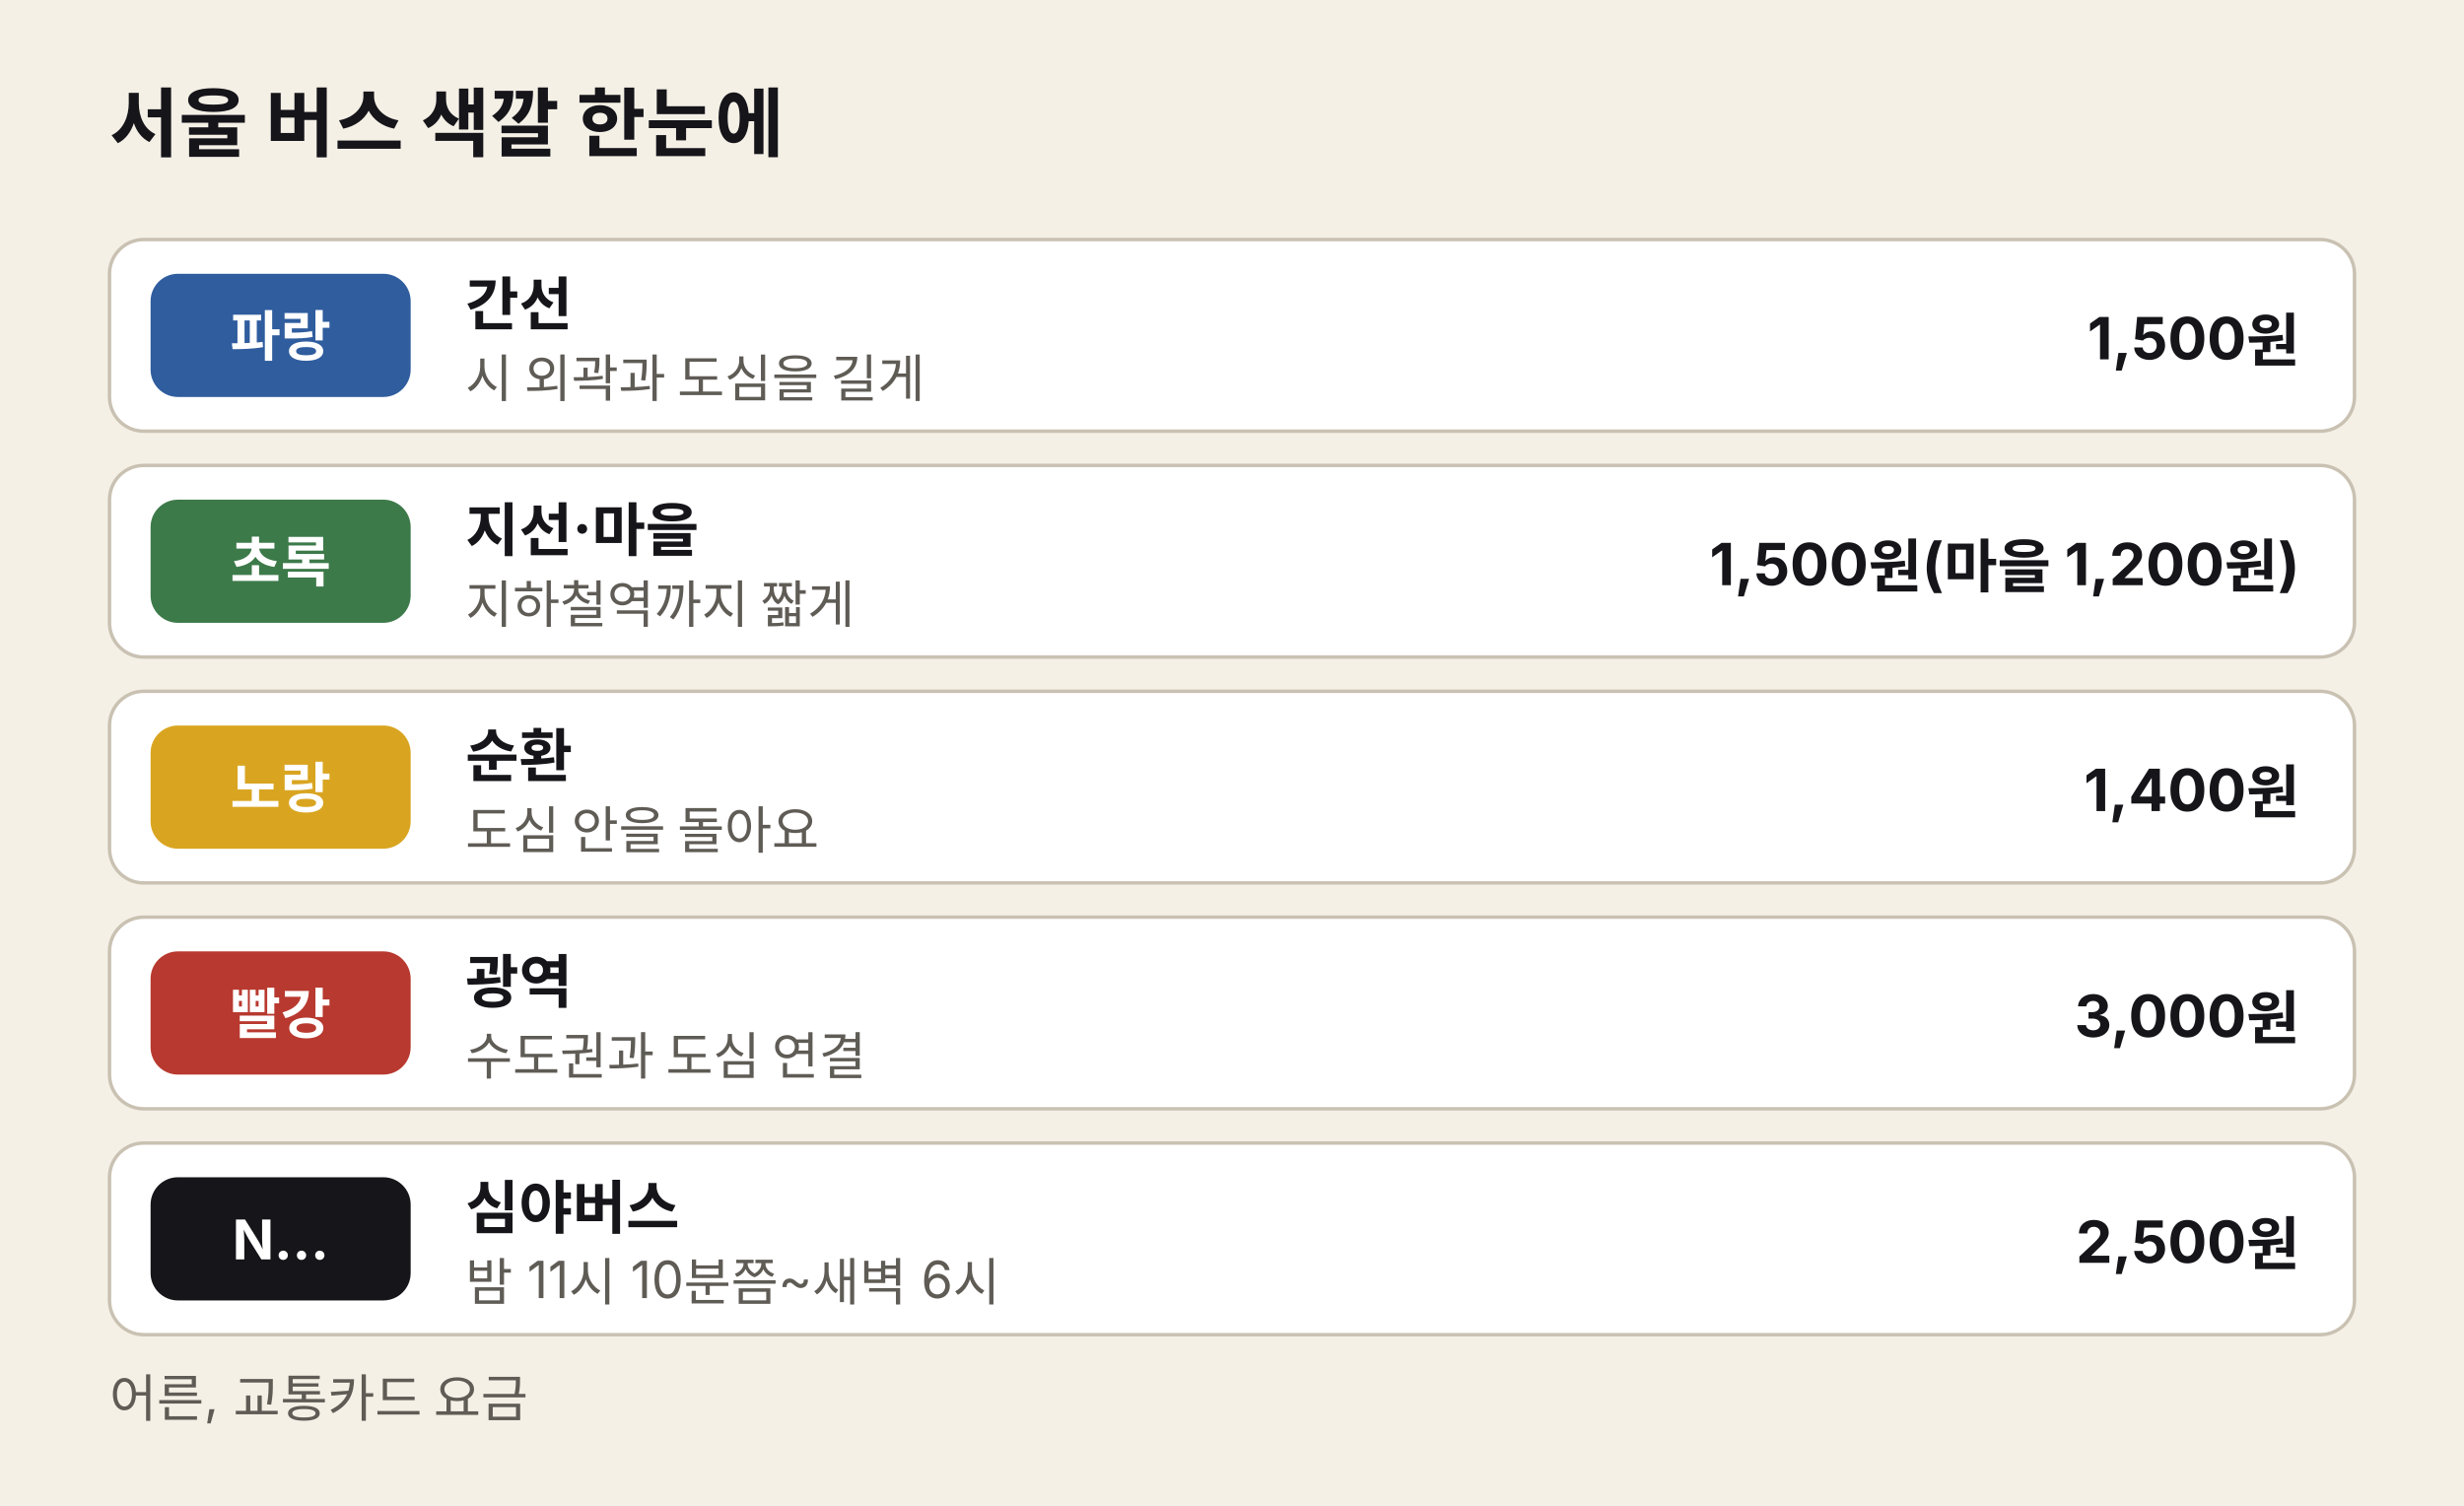
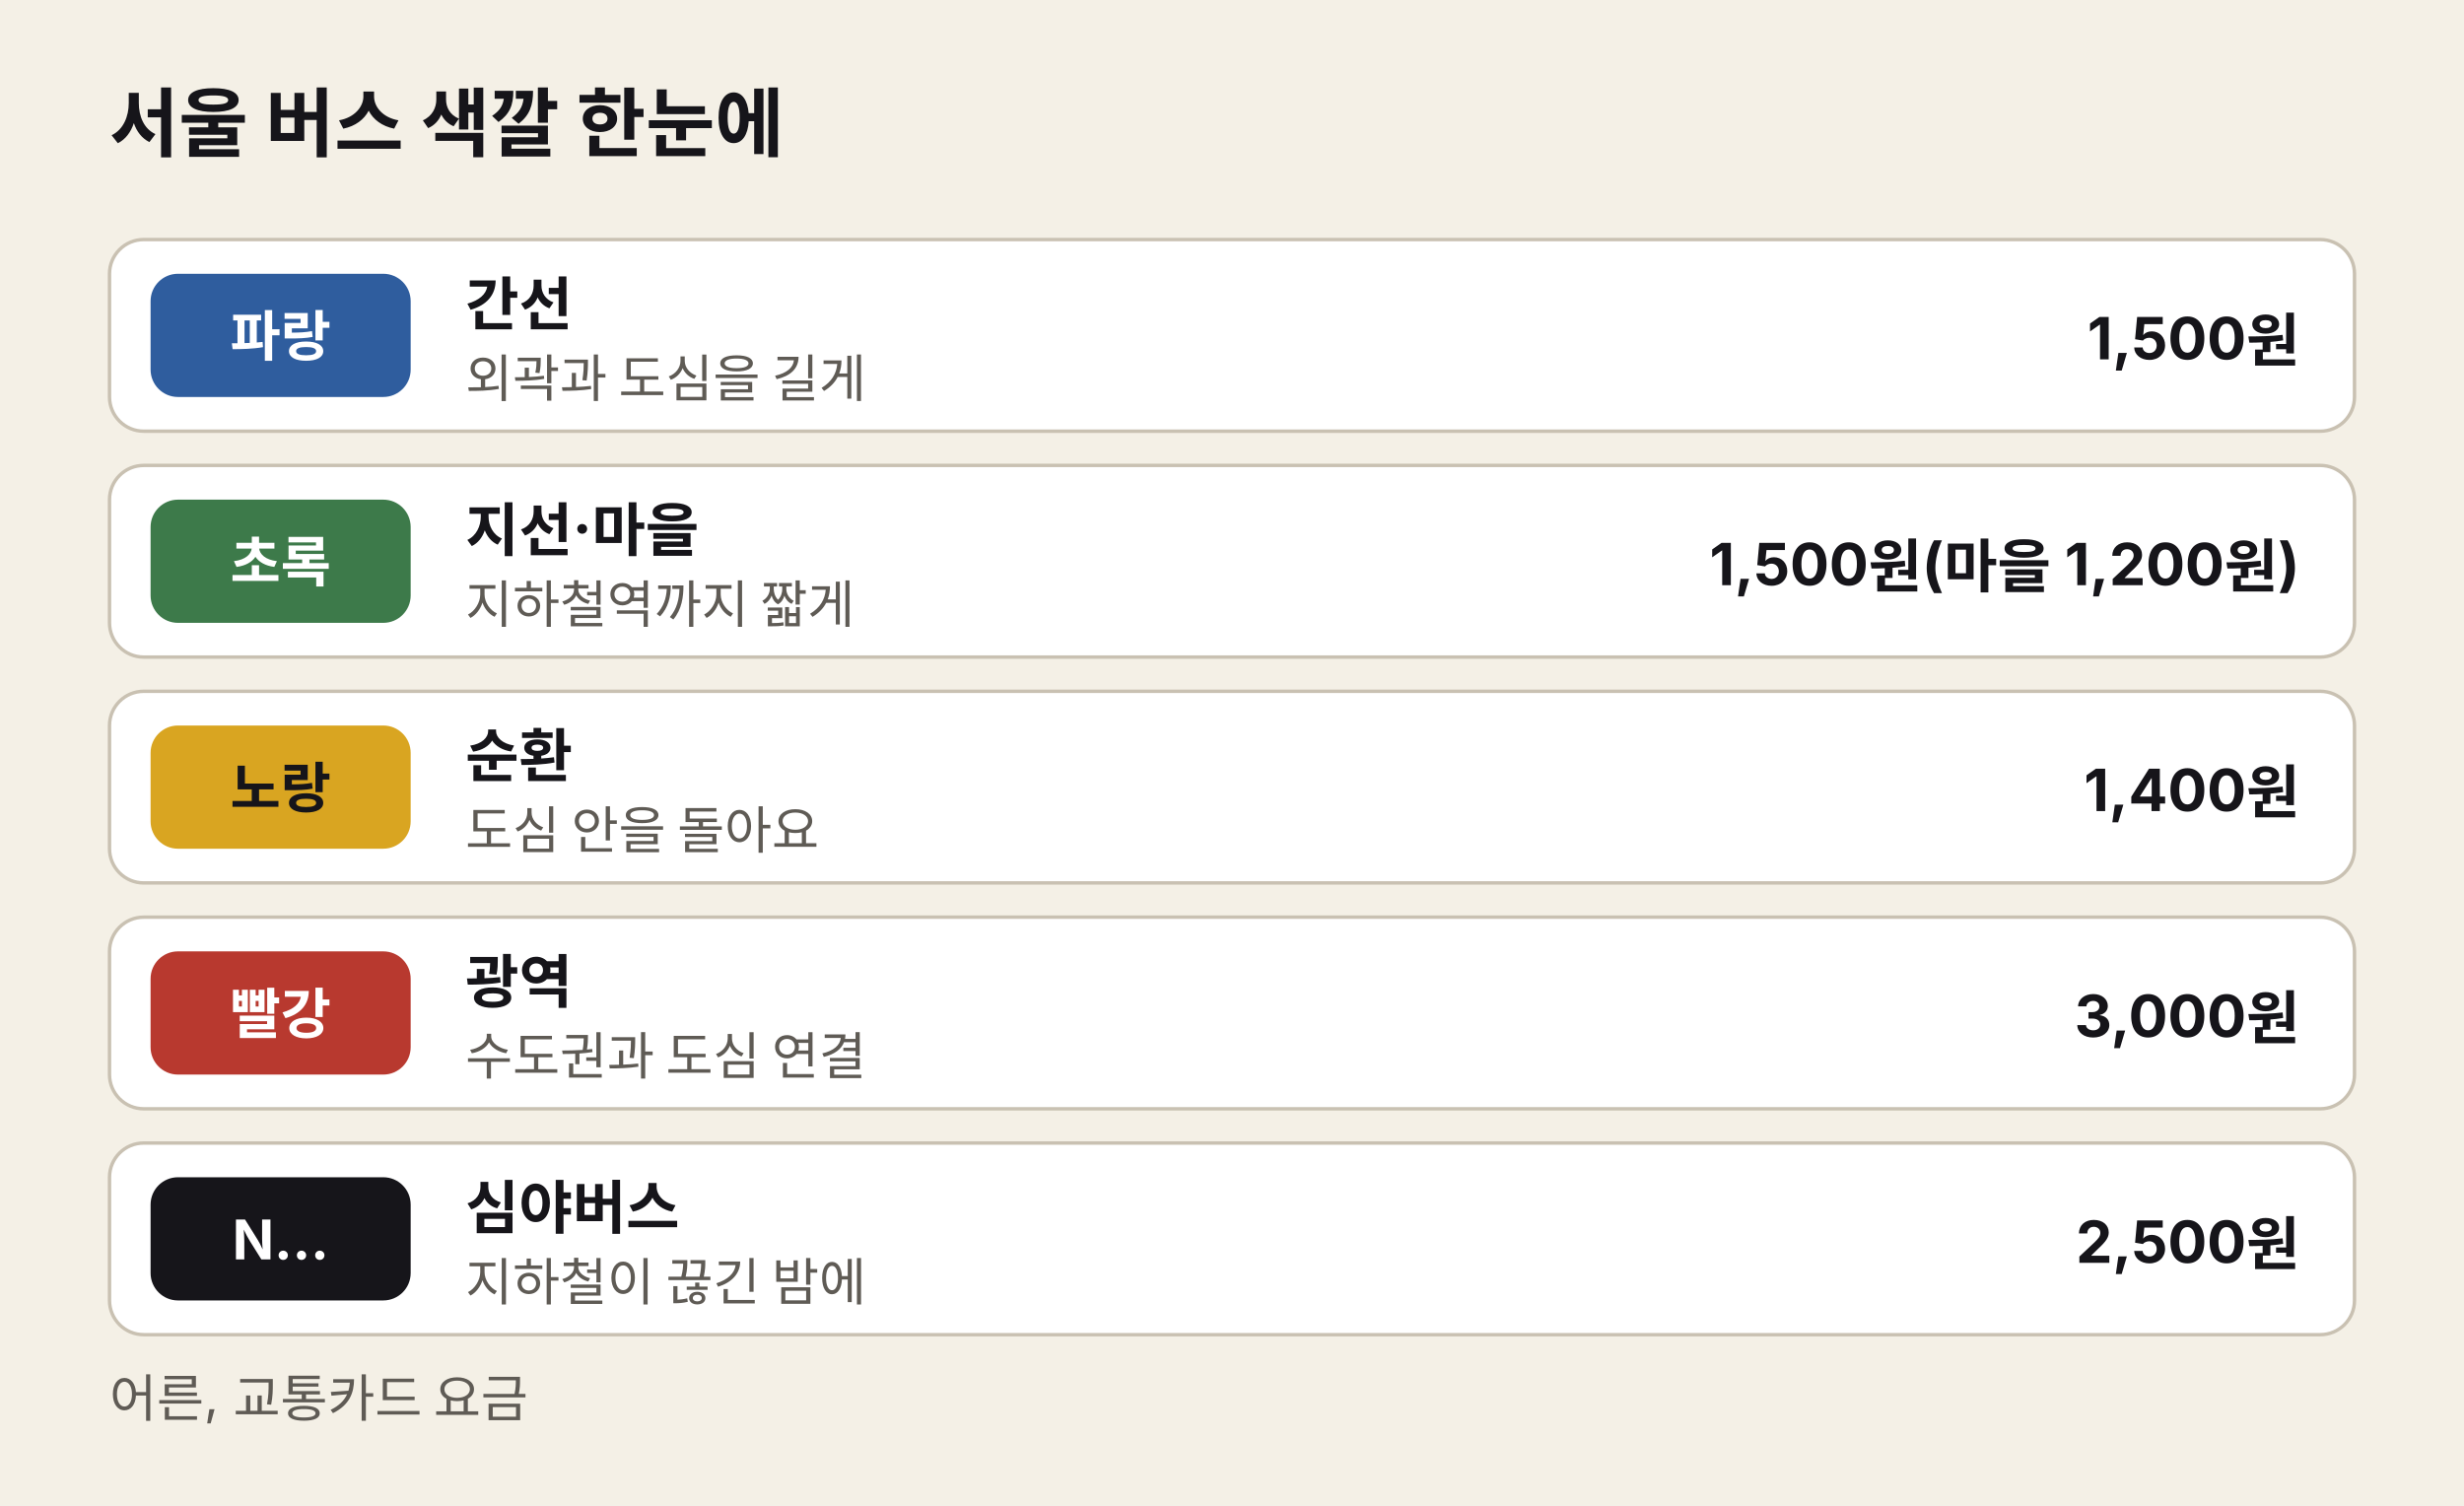
<svg xmlns="http://www.w3.org/2000/svg" viewBox="0 0 720 440" role="img" aria-label="서울 버스 색깔 한눈에" font-family="system-ui, -apple-system, &quot;Noto Sans KR&quot;, &quot;Noto Sans JP&quot;, &quot;Noto Sans TC&quot;, sans-serif">
  <rect width="720" height="440" fill="#f4f0e6" />
  <text x="32" y="44" font-size="22" font-weight="700" fill="#16151a">서울 버스 색깔 한눈에</text>
  <rect x="32" y="70" width="656" height="56" rx="10" fill="#ffffff" stroke="#c9c1b2" />
  <rect x="44" y="80" width="76" height="36" rx="8" fill="#2f5d9e" />
  <text x="82" y="104" font-size="16" font-weight="700" fill="#ffffff" text-anchor="middle">파랑</text>
  <text x="136" y="95" font-size="17" font-weight="700" fill="#16151a" text-anchor="start">간선</text>
-   <text x="136" y="116" font-size="15" font-weight="400" fill="#5f5b55" text-anchor="start">시 외곽과 도심을 길게</text>
+   <text x="136" y="116" font-size="15" font-weight="400" fill="#5f5b55" text-anchor="start">외곽과 도심을 길게</text>
  <text x="672" y="105" font-size="17" font-weight="700" fill="#16151a" text-anchor="end">1,500원</text>
  <rect x="32" y="136" width="656" height="56" rx="10" fill="#ffffff" stroke="#c9c1b2" />
  <rect x="44" y="146" width="76" height="36" rx="8" fill="#3d7a4a" />
  <text x="82" y="170" font-size="16" font-weight="700" fill="#ffffff" text-anchor="middle">초록</text>
  <text x="136" y="161" font-size="17" font-weight="700" fill="#16151a" text-anchor="start">지선·마을</text>
  <text x="136" y="182" font-size="15" font-weight="400" fill="#5f5b55" text-anchor="start">지하철역까지 짧게</text>
  <text x="672" y="171" font-size="17" font-weight="700" fill="#16151a" text-anchor="end">1,500원(마을 1,200원)</text>
  <rect x="32" y="202" width="656" height="56" rx="10" fill="#ffffff" stroke="#c9c1b2" />
  <rect x="44" y="212" width="76" height="36" rx="8" fill="#d9a521" />
-   <text x="82" y="236" font-size="16" font-weight="700" fill="#ffffff" text-anchor="middle">노랑</text>
+   <text x="82" y="236" font-size="16" font-weight="700" fill="#16151a" text-anchor="middle">노랑</text>
  <text x="136" y="227" font-size="17" font-weight="700" fill="#16151a" text-anchor="start">순환</text>
  <text x="136" y="248" font-size="15" font-weight="400" fill="#5f5b55" text-anchor="start">도심 안을 돌아요</text>
  <text x="672" y="237" font-size="17" font-weight="700" fill="#16151a" text-anchor="end">1,400원</text>
  <rect x="32" y="268" width="656" height="56" rx="10" fill="#ffffff" stroke="#c9c1b2" />
  <rect x="44" y="278" width="76" height="36" rx="8" fill="#b8392f" />
  <text x="82" y="302" font-size="16" font-weight="700" fill="#ffffff" text-anchor="middle">빨강</text>
  <text x="136" y="293" font-size="17" font-weight="700" fill="#16151a" text-anchor="start">광역</text>
  <text x="136" y="314" font-size="15" font-weight="400" fill="#5f5b55" text-anchor="start">수도권과 도심 연결</text>
  <text x="672" y="303" font-size="17" font-weight="700" fill="#16151a" text-anchor="end">3,000원</text>
  <rect x="32" y="334" width="656" height="56" rx="10" fill="#ffffff" stroke="#c9c1b2" />
  <rect x="44" y="344" width="76" height="36" rx="8" fill="#16151a" />
  <text x="82" y="368" font-size="16" font-weight="700" fill="#ffffff" text-anchor="middle">N…</text>
  <text x="136" y="359" font-size="17" font-weight="700" fill="#16151a" text-anchor="start">심야버스</text>
-   <text x="136" y="380" font-size="15" font-weight="400" fill="#5f5b55" text-anchor="start">밤 11시 10분쯤~새벽 6시</text>
+   <text x="136" y="380" font-size="15" font-weight="400" fill="#5f5b55" text-anchor="start">지하철이 끊긴 밤에</text>
  <text x="672" y="369" font-size="17" font-weight="700" fill="#16151a" text-anchor="end">2,500원</text>
  <text x="32" y="414" font-size="15" font-weight="400" fill="#5f5b55" text-anchor="start">어른, 교통카드 요금</text>
</svg>
